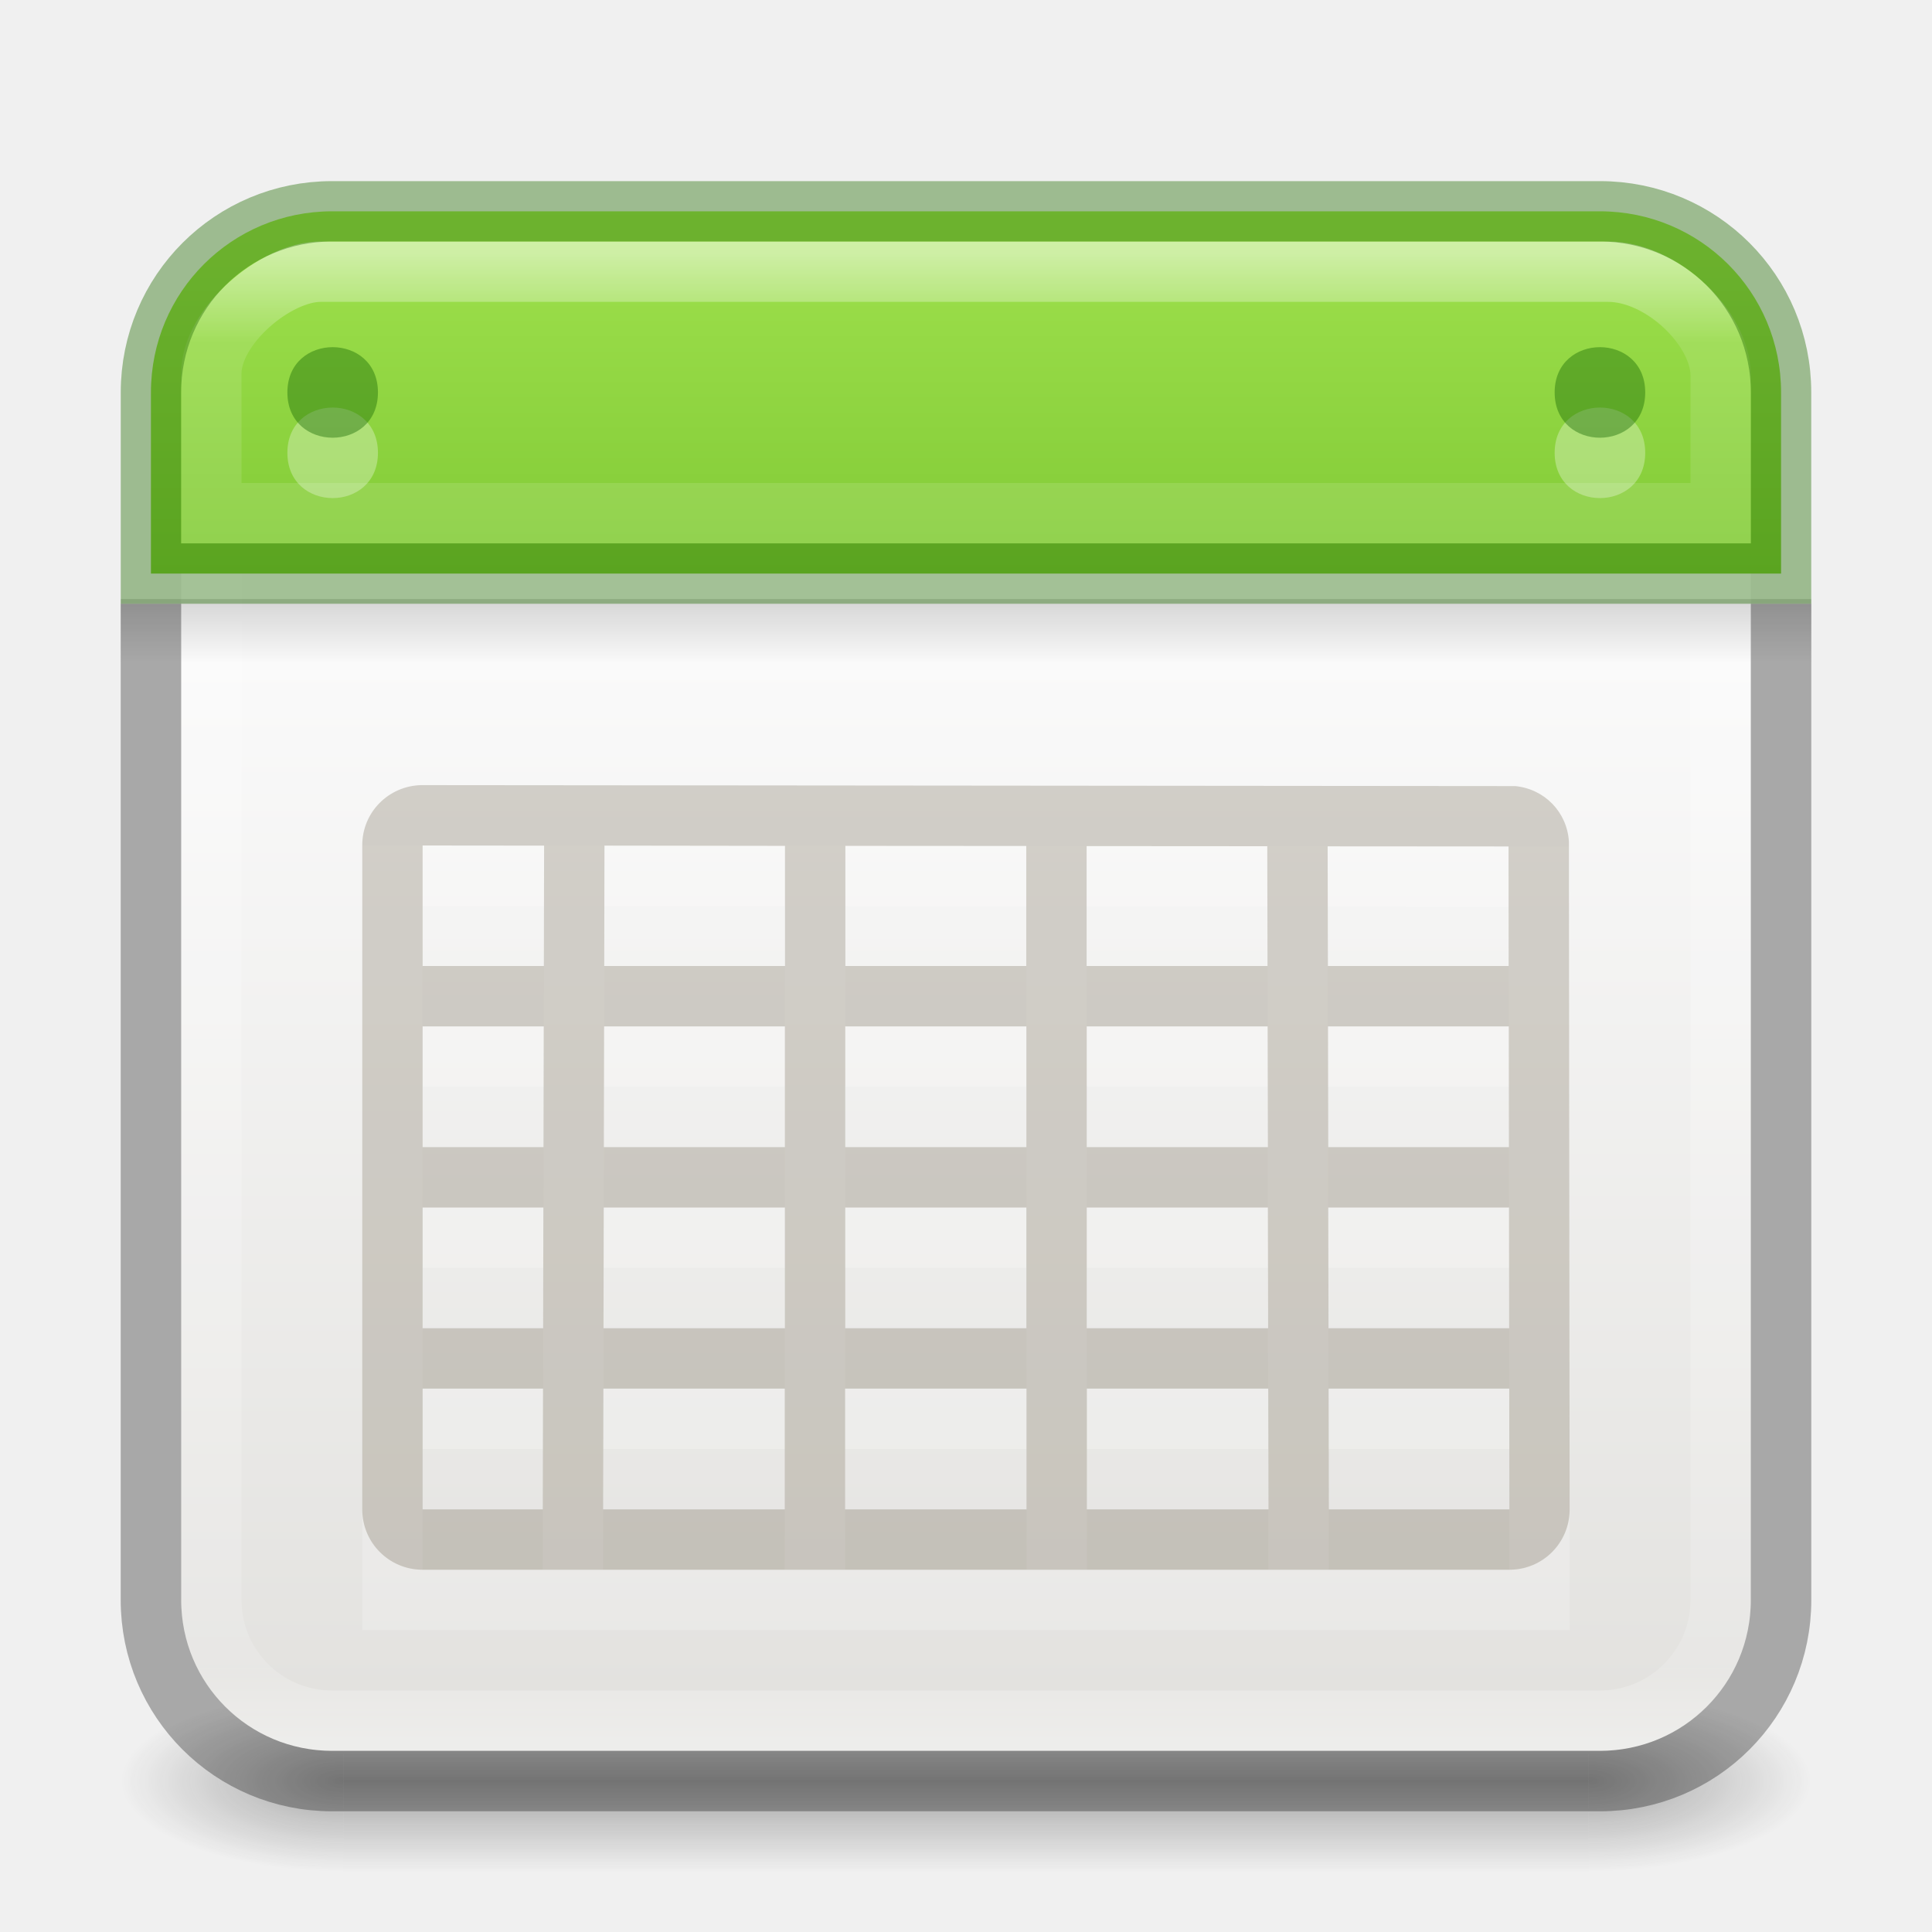
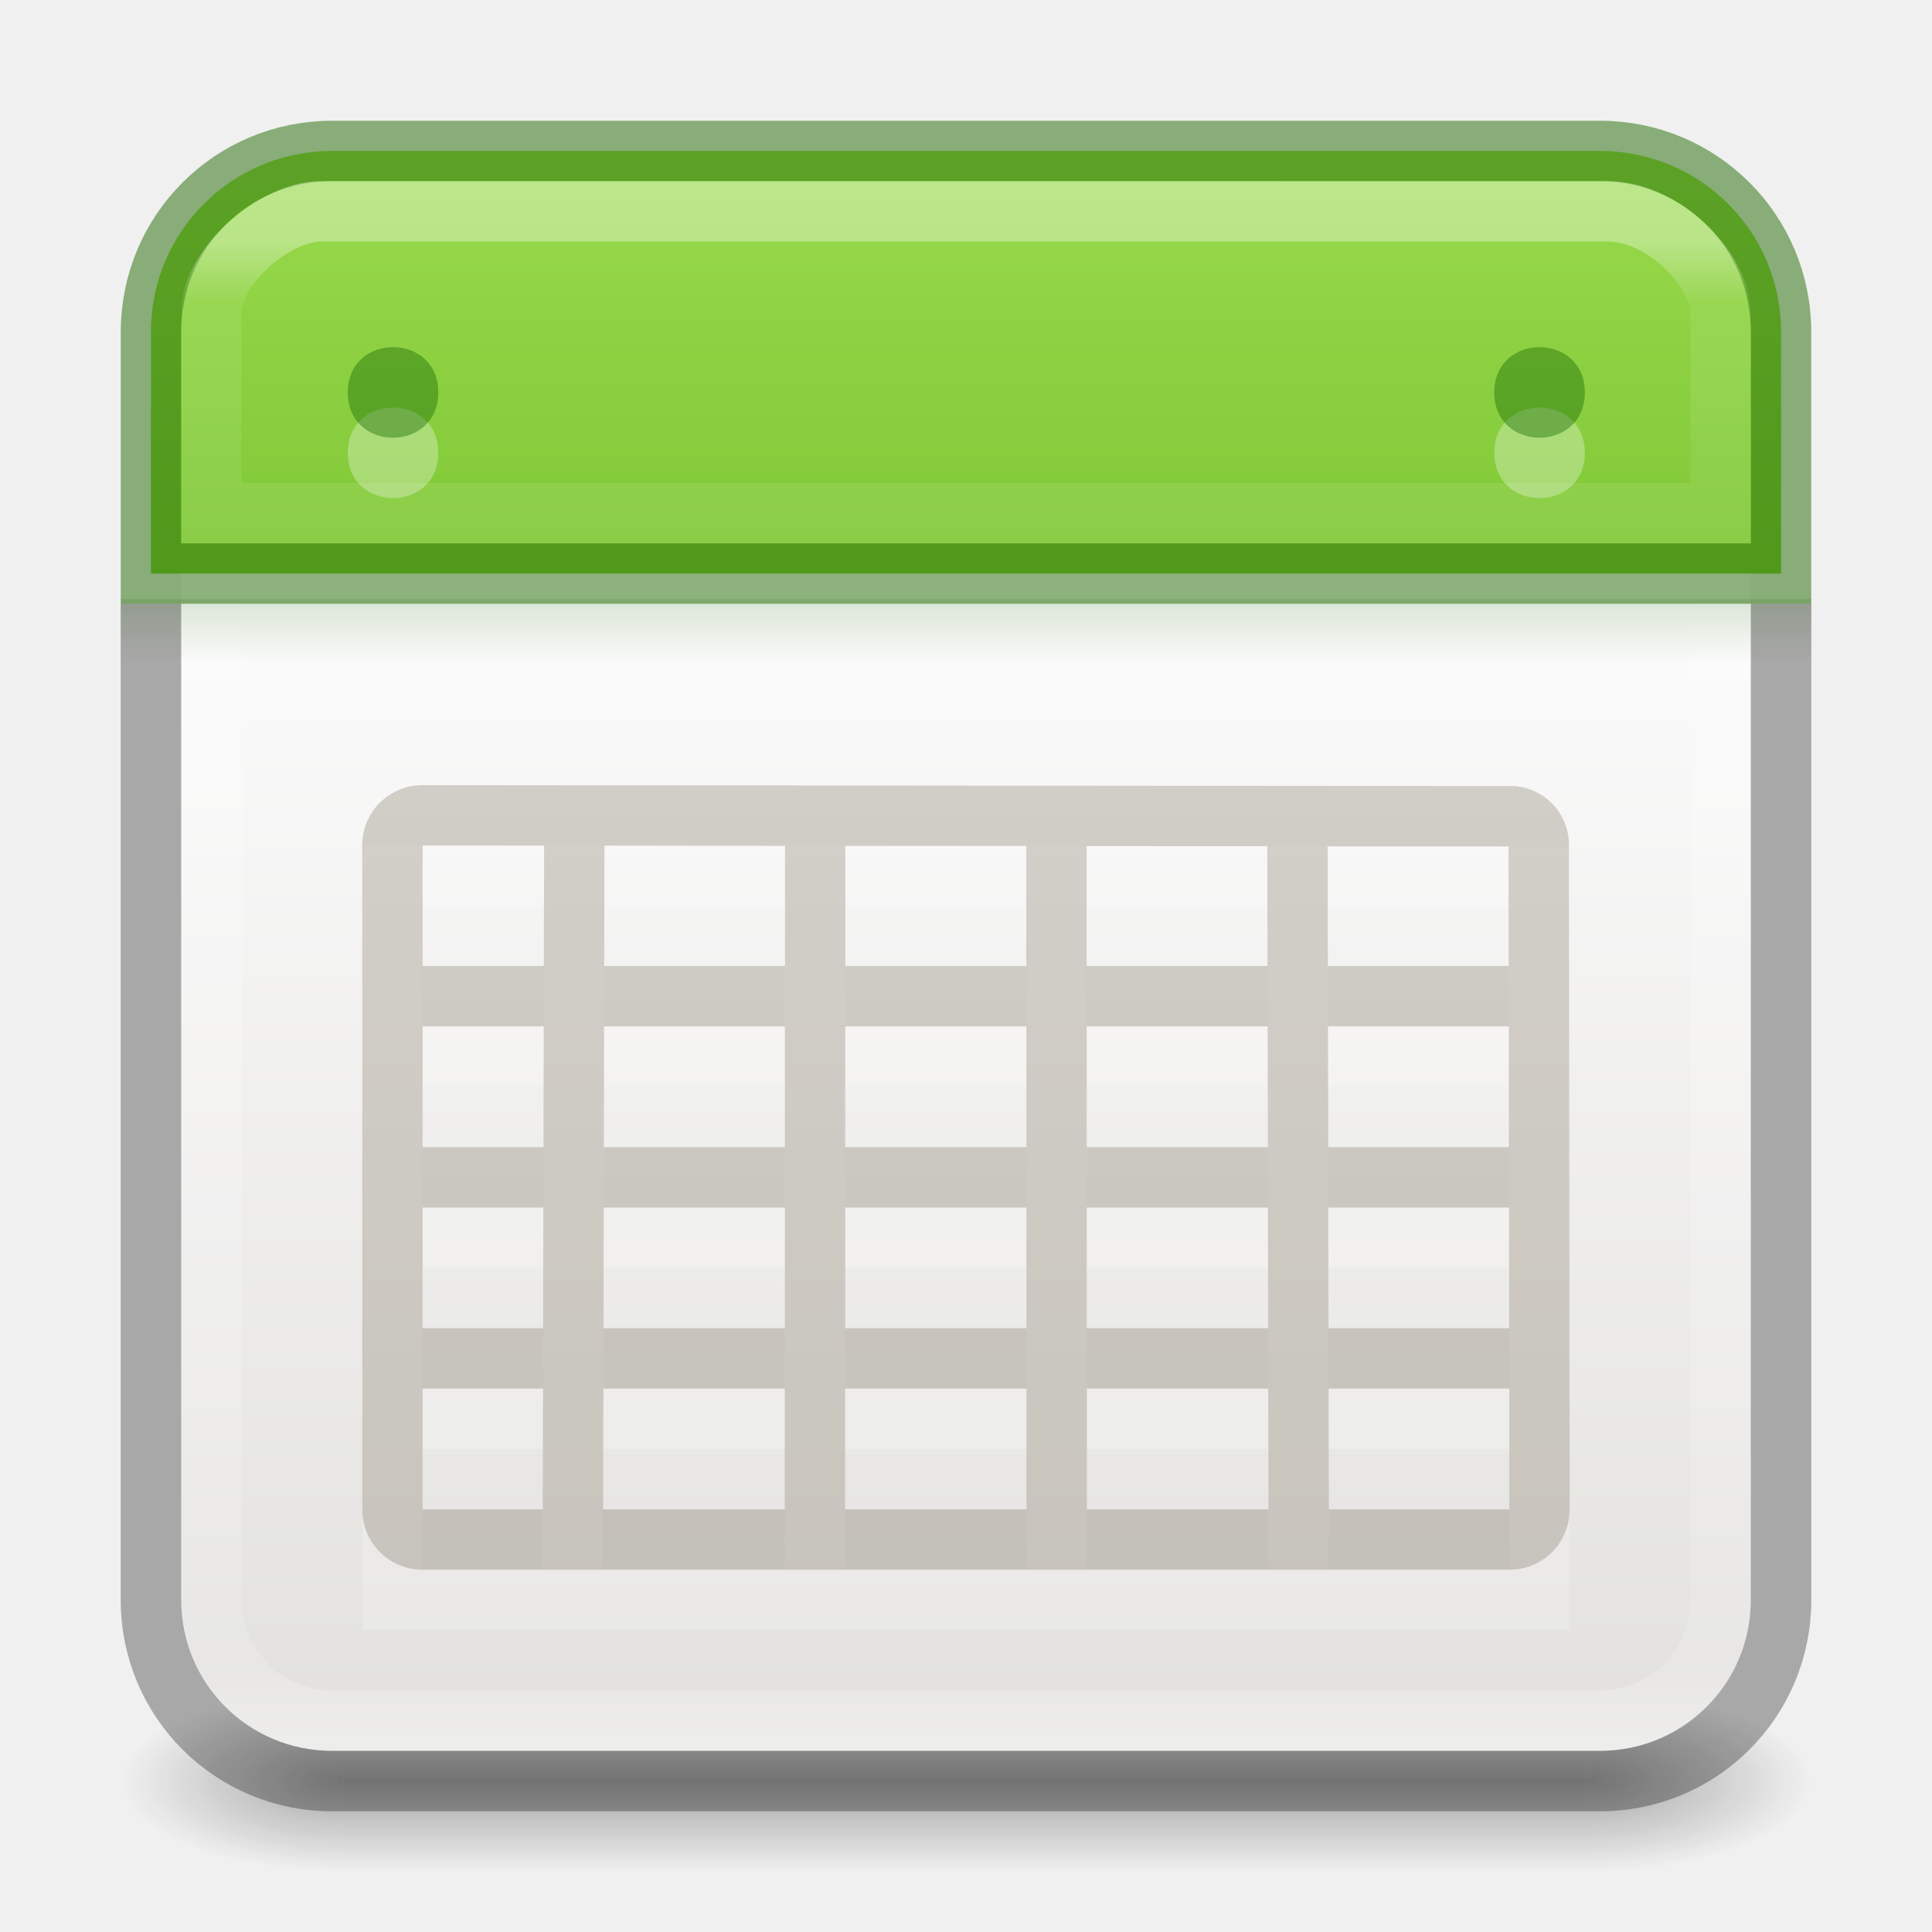
<svg xmlns="http://www.w3.org/2000/svg" xmlns:xlink="http://www.w3.org/1999/xlink" version="1.1" width="32" height="32" id="svg6860">
  <defs id="defs6862">
    <linearGradient id="linearGradient3924-0">
      <stop id="stop3926-6" style="stop-color:#ffffff;stop-opacity:1" offset="0" />
      <stop id="stop3928-3" style="stop-color:#ffffff;stop-opacity:0.235" offset="0.063" />
      <stop id="stop3930-2" style="stop-color:#ffffff;stop-opacity:0.157" offset="0.951" />
      <stop id="stop3932-62" style="stop-color:#ffffff;stop-opacity:0.392" offset="1" />
    </linearGradient>
    <linearGradient id="linearGradient3688-166-749-6">
      <stop id="stop2883-8" style="stop-color:#181818;stop-opacity:1" offset="0" />
      <stop id="stop2885-3" style="stop-color:#181818;stop-opacity:0" offset="1" />
    </linearGradient>
    <linearGradient id="linearGradient3688-464-309-7">
      <stop id="stop2889-0" style="stop-color:#181818;stop-opacity:1" offset="0" />
      <stop id="stop2891-66" style="stop-color:#181818;stop-opacity:0" offset="1" />
    </linearGradient>
    <linearGradient id="linearGradient3702-501-757-3">
      <stop id="stop2895-3" style="stop-color:#181818;stop-opacity:0" offset="0" />
      <stop id="stop2897-28" style="stop-color:#181818;stop-opacity:1" offset="0.5" />
      <stop id="stop2899-8" style="stop-color:#181818;stop-opacity:0" offset="1" />
    </linearGradient>
-     <linearGradient id="linearGradient3510-2">
-       <stop id="stop3512-7" style="stop-color:#000000;stop-opacity:1" offset="0" />
-       <stop id="stop3514-6" style="stop-color:#000000;stop-opacity:0" offset="1" />
-     </linearGradient>
    <linearGradient x1="24" y1="5" x2="24" y2="43" id="linearGradient3223" xlink:href="#linearGradient3924-0" gradientUnits="userSpaceOnUse" gradientTransform="matrix(0.6756757,0,0,0.6486487,-0.216217,0.932442)" />
    <radialGradient cx="4.993" cy="43.5" r="2.5" fx="4.993" fy="43.5" id="radialGradient4002" xlink:href="#linearGradient3688-166-749-6" gradientUnits="userSpaceOnUse" gradientTransform="matrix(2.003784,0,0,1.4,27.98813,-17.4)" />
    <radialGradient cx="4.993" cy="43.5" r="2.5" fx="4.993" fy="43.5" id="radialGradient4004" xlink:href="#linearGradient3688-464-309-7" gradientUnits="userSpaceOnUse" gradientTransform="matrix(2.003784,0,0,1.4,-20.01187,-104.4)" />
    <linearGradient x1="25.058" y1="47.028" x2="25.058" y2="39.999" id="linearGradient4006" xlink:href="#linearGradient3702-501-757-3" gradientUnits="userSpaceOnUse" />
-     <linearGradient x1="23.954" y1="15.999" x2="23.954" y2="19.963" id="linearGradient4056" xlink:href="#linearGradient3510-2" gradientUnits="userSpaceOnUse" gradientTransform="matrix(0.7,0,0,0.2692308,-0.8000002,5.615386)" />
+     <linearGradient x1="23.954" y1="15.999" x2="23.954" y2="19.963" id="linearGradient4056" xlink:href="#linearGradient1193" gradientUnits="userSpaceOnUse" gradientTransform="matrix(0.7,0,0,0.2692308,-0.8000002,5.615386)" />
    <linearGradient x1="25.132" y1="15.5" x2="25.132" y2="48.396" id="linearGradient4059-1" xlink:href="#linearGradient4658-9" gradientUnits="userSpaceOnUse" gradientTransform="matrix(0.5630778,0,0,0.539924,2.486133,2.57077)" />
    <linearGradient id="linearGradient4658-9">
      <stop id="stop4660-8" style="stop-color:#fafafa;stop-opacity:1" offset="0" />
      <stop id="stop4662-7" style="stop-color:#e2e1de;stop-opacity:1" offset="1" />
    </linearGradient>
-     <linearGradient x1="24.17" y1="-12.242" x2="24.17" y2="48.934" id="linearGradient4052-7" xlink:href="#linearGradient3242-7-3-8-0-4-58-06-49" gradientUnits="userSpaceOnUse" gradientTransform="matrix(0.4545455,0,0,0.4545455,0.454544,1.454547)" />
-     <linearGradient id="linearGradient3242-7-3-8-0-4-58-06-49">
-       <stop id="stop3244-5-8-5-6-4-3-8-1" style="stop-color:#cdf87e;stop-opacity:1" offset="0" />
-       <stop id="stop3246-9-5-1-5-3-0-7-44" style="stop-color:#a2e34f;stop-opacity:1" offset="0.262" />
-       <stop id="stop3248-7-2-0-7-5-35-9-5" style="stop-color:#68b723;stop-opacity:1" offset="0.661" />
-       <stop id="stop3250-8-2-8-5-6-40-4-3" style="stop-color:#1d7e0d;stop-opacity:1" offset="1" />
-     </linearGradient>
    <linearGradient id="linearGradient3924-0-3">
      <stop id="stop3926-6-4" style="stop-color:#ffffff;stop-opacity:1" offset="0" />
-       <stop id="stop3928-3-03" style="stop-color:#ffffff;stop-opacity:0.235" offset="0.063" />
+       <stop id="stop3928-3-03" style="stop-color:#ffffff;stop-opacity:0.235" offset="0.042" />
      <stop id="stop3930-2-7" style="stop-color:#ffffff;stop-opacity:0.157" offset="0.951" />
      <stop id="stop3932-62-8" style="stop-color:#ffffff;stop-opacity:0.392" offset="1" />
    </linearGradient>
-     <linearGradient x1="24" y1="5" x2="24" y2="43" id="linearGradient4307" xlink:href="#linearGradient3924-0-3" gradientUnits="userSpaceOnUse" gradientTransform="matrix(0.6216216,0,0,0.6216216,0.0810794,1.08109)" />
+     <linearGradient x1="24" y1="4.696" x2="24" y2="43" id="linearGradient4307" xlink:href="#linearGradient3924-0-3" gradientUnits="userSpaceOnUse" gradientTransform="matrix(0.6216216,0,0,0.6216216,0.0810794,1.08109)" />
+     <linearGradient id="linearGradient1193">
+       <stop style="stop-color:#206b00;stop-opacity:1;" offset="0" id="stop1189" />
+       <stop style="stop-color:#206b00;stop-opacity:0;" offset="1" id="stop1191" />
+     </linearGradient>
+     <linearGradient id="linearGradient1046">
+       <stop id="stop1042" offset="0" style="stop-color:#9bdb4d;stop-opacity:1" />
+       <stop id="stop1044" offset="1" style="stop-color:#68b723;stop-opacity:1" />
+     </linearGradient>
+     <linearGradient xlink:href="#linearGradient1046" id="linearGradient2006" gradientUnits="userSpaceOnUse" gradientTransform="matrix(0.6923077,0,0,0.6962025,31.11538,-1.658227)" x1="-23.278" y1="5.255" x2="-23.278" y2="25.138" />
  </defs>
  <g transform="matrix(0.7368421,0,0,0.4285713,-1.68421,10.85715)" id="g3712-3" style="opacity:0.35">
    <rect width="5" height="7" x="38" y="40" id="rect2801-0" style="fill:url(#radialGradient4002);fill-opacity:1;stroke:none" />
    <rect width="5" height="7" x="-10" y="-47" transform="scale(-1,-1)" id="rect3696-2" style="fill:url(#radialGradient4004);fill-opacity:1;stroke:none" />
    <rect width="28" height="7" x="10" y="40" id="rect3700-1" style="fill:url(#linearGradient4006);fill-opacity:1;stroke:none" />
  </g>
  <path id="rect5505" style="color:#000000;display:inline;overflow:visible;visibility:visible;fill:url(#linearGradient4059-1);fill-opacity:1;fill-rule:nonzero;stroke:none;stroke-width:1;marker:none;enable-background:accumulate" d="M 5.5 4 C 4.115 4 3 5.115 3 6.5 L 3 26.5 C 3 27.885 4.115 29 5.5 29 L 26.5 29 C 27.885 29 29 27.885 29 26.5 L 29 6.5 C 29 5.115 27.885 4 26.5 4 L 5.5 4 z " />
  <rect width="25" height="24" rx="2" ry="2" x="3.5" y="4.5" id="rect6741-7-4" style="fill:none;stroke:url(#linearGradient3223);stroke-width:1;stroke-linecap:round;stroke-linejoin:round;stroke-miterlimit:4;stroke-dasharray:none;stroke-dashoffset:0;stroke-opacity:1" />
-   <rect width="28" height="1.077" rx="0" ry="0" x="2" y="9.923" id="rect3508" style="display:inline;overflow:visible;visibility:visible;opacity:0.15;fill:url(#linearGradient4056);fill-opacity:1;fill-rule:nonzero;stroke:none;stroke-width:1;marker:none;enable-background:accumulate" />
+   <rect width="28" height="1.077" rx="0" ry="0" x="2" y="9.923" id="rect3508" style="display:inline;overflow:visible;visibility:visible;opacity:0.15;fill:url(#linearGradient4056);fill-opacity:1.0;fill-rule:nonzero;stroke:none;stroke-width:1;marker:none;enable-background:accumulate" />
  <path d="m 25.5,23.5 -19,0 z m -0.014,-8.981 -18.986,-0.014 0,11.995 19,0 z M 25.5,20.5 6.5,20.5 m 19,-3 -19,0 M 9.513,14.531 9.487,26.5 M 13.503,14.583 13.498,26.5 M 17.497,14.542 17.503,26.5 M 21.49,14.5 21.51,26.5" id="rect4188-6-4-0-7" style="opacity:0.2;color:#000000;fill:none;stroke:#ffffff;stroke-width:1;stroke-linecap:butt;stroke-linejoin:miter;stroke-miterlimit:4;stroke-opacity:1;stroke-dasharray:none;stroke-dashoffset:0;marker:none;visibility:visible;display:inline;overflow:visible;enable-background:accumulate" />
  <path id="path927" style="color:#000000;font-style:normal;font-variant:normal;font-weight:normal;font-stretch:normal;font-size:medium;line-height:normal;font-family:sans-serif;font-variant-ligatures:normal;font-variant-position:normal;font-variant-caps:normal;font-variant-numeric:normal;font-variant-alternates:normal;font-variant-east-asian:normal;font-feature-settings:normal;font-variation-settings:normal;text-indent:0;text-align:start;text-decoration:none;text-decoration-line:none;text-decoration-style:solid;text-decoration-color:#000000;letter-spacing:normal;word-spacing:normal;text-transform:none;writing-mode:lr-tb;direction:ltr;text-orientation:mixed;dominant-baseline:auto;baseline-shift:baseline;text-anchor:start;white-space:normal;shape-padding:0;shape-margin:0;inline-size:0;clip-rule:nonzero;display:inline;overflow:visible;visibility:visible;isolation:auto;mix-blend-mode:normal;color-interpolation:sRGB;color-interpolation-filters:linearRGB;solid-color:#000000;solid-opacity:1;vector-effect:none;fill:#5e553c;fill-opacity:1;fill-rule:nonzero;stroke:none;stroke-width:1;stroke-linecap:butt;stroke-linejoin:miter;stroke-miterlimit:4;stroke-dasharray:none;stroke-dashoffset:0;stroke-opacity:1;color-rendering:auto;image-rendering:auto;shape-rendering:auto;text-rendering:auto;enable-background:accumulate;stop-color:#000000;stop-opacity:1;opacity:0.25" d="M 6.977 13.004 C 6.434 13.017 6 13.454 6 14 L 6 25 C 6 25.554 6.446 26 7 26 L 25 26 C 25.552 26 25.995 25.557 25.998 25.006 L 25.986 13.936 C 25.954 13.447 25.58 13.067 25.096 13.02 L 6.977 13.004 z M 7 14.004 L 9.012 14.006 L 9.008 16 L 7 16 L 7 14.004 z M 10.012 14.006 L 13.002 14.01 L 13.002 16 L 10.008 16 L 10.012 14.006 z M 14.002 14.01 L 16.998 14.012 L 16.998 16 L 14.002 16 L 14.002 14.01 z M 17.998 14.014 L 20.99 14.016 L 20.994 16 L 17.998 16 L 17.998 14.014 z M 21.99 14.018 L 24.986 14.02 L 24.988 16 L 21.994 16 L 21.99 14.018 z M 7 17 L 9.006 17 L 9.002 19 L 7 19 L 7 17 z M 10.006 17 L 13 17 L 13 19 L 10.002 19 L 10.006 17 z M 14 17 L 17 17 L 17 19 L 14 19 L 14 17 z M 18 17 L 20.996 17 L 21 19 L 18 19 L 18 17 z M 21.996 17 L 24.99 17 L 24.992 19 L 22 19 L 21.996 17 z M 7 20 L 9 20 L 8.996 22 L 7 22 L 7 20 z M 10 20 L 13 20 L 13 22 L 9.996 22 L 10 20 z M 14 20 L 17 20 L 17 22 L 14 22 L 14 20 z M 18 20 L 21 20 L 21.004 22 L 18 22 L 18 20 z M 22 20 L 24.994 20 L 24.996 22 L 22.004 22 L 22 20 z M 7 23 L 8.994 23 L 8.99 25 L 7 25 L 7 23 z M 9.994 23 L 12.998 23 L 12.998 25 L 9.99 25 L 9.994 23 z M 13.998 23 L 17.002 23 L 17.002 25 L 13.998 25 L 13.998 23 z M 18.002 23 L 21.006 23 L 21.01 25 L 18.002 25 L 18.002 23 z M 22.006 23 L 24.998 23 L 25 25 L 22.01 25 L 22.006 23 z " />
-   <path id="rect5505-3" style="color:#000000;display:inline;overflow:visible;visibility:visible;fill:url(#linearGradient4052-7);fill-opacity:1;fill-rule:nonzero;stroke:none;stroke-width:1;marker:none;enable-background:accumulate" d="M 5.5 3.5 C 3.838 3.5 2.5 4.838 2.5 6.5 L 2.5 9.5 L 29.5 9.5 L 29.5 6.5 C 29.5 4.838 28.162 3.5 26.5 3.5 L 5.5 3.5 z " />
-   <path d="M 5.307,4.5 C 4.573,4.5 3.5,5.395 3.5,6.187 V 8.5 h 25 V 6.219 C 28.5,5.441 27.528,4.5 26.636,4.5 Z" id="rect6741-7-4-5" style="opacity:0.5;fill:none;stroke:url(#linearGradient4307);stroke-width:1;stroke-linecap:round;stroke-linejoin:miter;stroke-miterlimit:4;stroke-dasharray:none;stroke-dashoffset:0;stroke-opacity:1" />
-   <path d="m 6.26,7.5 c 0,1 -1.5,1 -1.5,0 0,-1 1.5,-1 1.5,0 z" id="path4682-6-1" style="color:#000000;display:inline;overflow:visible;visibility:visible;opacity:0.3;fill:#ffffff;fill-opacity:1;fill-rule:nonzero;stroke:none;stroke-width:0.977;marker:none;enable-background:accumulate" />
-   <path d="m 6.26,6.5 c 0,1 -1.5,1 -1.5,0 0,-1 1.5,-1 1.5,0 z" id="path4682-6-1-2" style="color:#000000;display:inline;overflow:visible;visibility:visible;opacity:0.4;fill:#126400;fill-opacity:1;fill-rule:nonzero;stroke:none;stroke-width:1.074;marker:none;enable-background:accumulate" />
-   <path d="m 27.25,7.5 c 0,1 -1.5,1 -1.5,0 0,-1 1.5,-1 1.5,0 z" id="path4682-6-1-8" style="color:#000000;display:inline;overflow:visible;visibility:visible;opacity:0.3;fill:#ffffff;fill-opacity:1;fill-rule:nonzero;stroke:none;stroke-width:0.977;marker:none;enable-background:accumulate" />
-   <path d="m 27.25,6.5 c 0,1 -1.5,1 -1.5,0 0,-1 1.5,-1 1.5,0 z" id="path4682-6-1-2-6" style="color:#000000;display:inline;overflow:visible;visibility:visible;opacity:0.4;fill:#126400;fill-opacity:1;fill-rule:nonzero;stroke:none;stroke-width:1.074;marker:none;enable-background:accumulate" />
+   <path id="rect5505-3" style="color:#000000;display:inline;overflow:visible;visibility:visible;fill:url(#linearGradient2006);fill-opacity:1;fill-rule:nonzero;stroke:#206b00;stroke-width:1;marker:none;enable-background:accumulate;font-variation-settings:normal;opacity:1;vector-effect:none;stroke-linecap:butt;stroke-linejoin:miter;stroke-miterlimit:4;stroke-dasharray:none;stroke-dashoffset:0;stroke-opacity:0.502;-inkscape-stroke:none;stop-color:#000000;stop-opacity:1" d="m 5.5,2.5 c -1.662,0 -3,1.338 -3,3 v 4 h 27 v -4 c 0,-1.662 -1.338,-3 -3,-3 z" />
+   <path d="M 5.307,3.5 C 4.573,3.5 3.5,4.395 3.5,5.187 V 8.5 h 25 V 5.22 c 0,-0.778 -0.972,-1.719 -1.864,-1.719 z" id="rect6741-7-4-5" style="opacity:0.35;fill:none;stroke:url(#linearGradient4307);stroke-width:1;stroke-linecap:round;stroke-linejoin:miter;stroke-miterlimit:4;stroke-dasharray:none;stroke-dashoffset:0;stroke-opacity:1" />
+   <path d="m 7.26,7.5 c 0,1 -1.5,1 -1.5,0 0,-1 1.5,-1 1.5,0 z" id="path4682-6-1" style="color:#000000;display:inline;overflow:visible;visibility:visible;opacity:0.3;fill:#ffffff;fill-opacity:1;fill-rule:nonzero;stroke:none;stroke-width:0.977;marker:none;enable-background:accumulate" />
+   <path d="m 7.26,6.5 c 0,1 -1.5,1 -1.5,0 0,-1 1.5,-1 1.5,0 z" id="path4682-6-1-2" style="color:#000000;display:inline;overflow:visible;visibility:visible;opacity:0.4;fill:#126400;fill-opacity:1;fill-rule:nonzero;stroke:none;stroke-width:1.074;marker:none;enable-background:accumulate" />
+   <path d="m 26.25,7.5 c 0,1 -1.5,1 -1.5,0 0,-1 1.5,-1 1.5,0 z" id="path4682-6-1-8" style="color:#000000;display:inline;overflow:visible;visibility:visible;opacity:0.3;fill:#ffffff;fill-opacity:1;fill-rule:nonzero;stroke:none;stroke-width:0.977;marker:none;enable-background:accumulate" />
+   <path d="m 26.25,6.5 c 0,1 -1.5,1 -1.5,0 0,-1 1.5,-1 1.5,0 z" id="path4682-6-1-2-6" style="color:#000000;display:inline;overflow:visible;visibility:visible;opacity:0.4;fill:#126400;fill-opacity:1;fill-rule:nonzero;stroke:none;stroke-width:1.074;marker:none;enable-background:accumulate" />
  <path id="rect886" style="opacity:0.3;fill:none;stroke:#000000;stroke-width:1.002;stop-color:#000000;stroke-opacity:1" d="m 2.5,10 v 16.5 c 0,1.662 1.338,3 3,3 h 21 c 1.662,0 3,-1.338 3,-3 V 10" />
-   <path id="path892" style="color:#000000;display:inline;overflow:visible;visibility:visible;fill:none;fill-opacity:1;fill-rule:nonzero;stroke:#206b00;stroke-width:1;marker:none;enable-background:accumulate;opacity:0.4" d="M 5.5 3.5 C 3.838 3.5 2.5 4.838 2.5 6.5 L 2.5 9.5 L 29.5 9.5 L 29.5 6.5 C 29.5 4.838 28.162 3.5 26.5 3.5 L 5.5 3.5 z " />
</svg>
